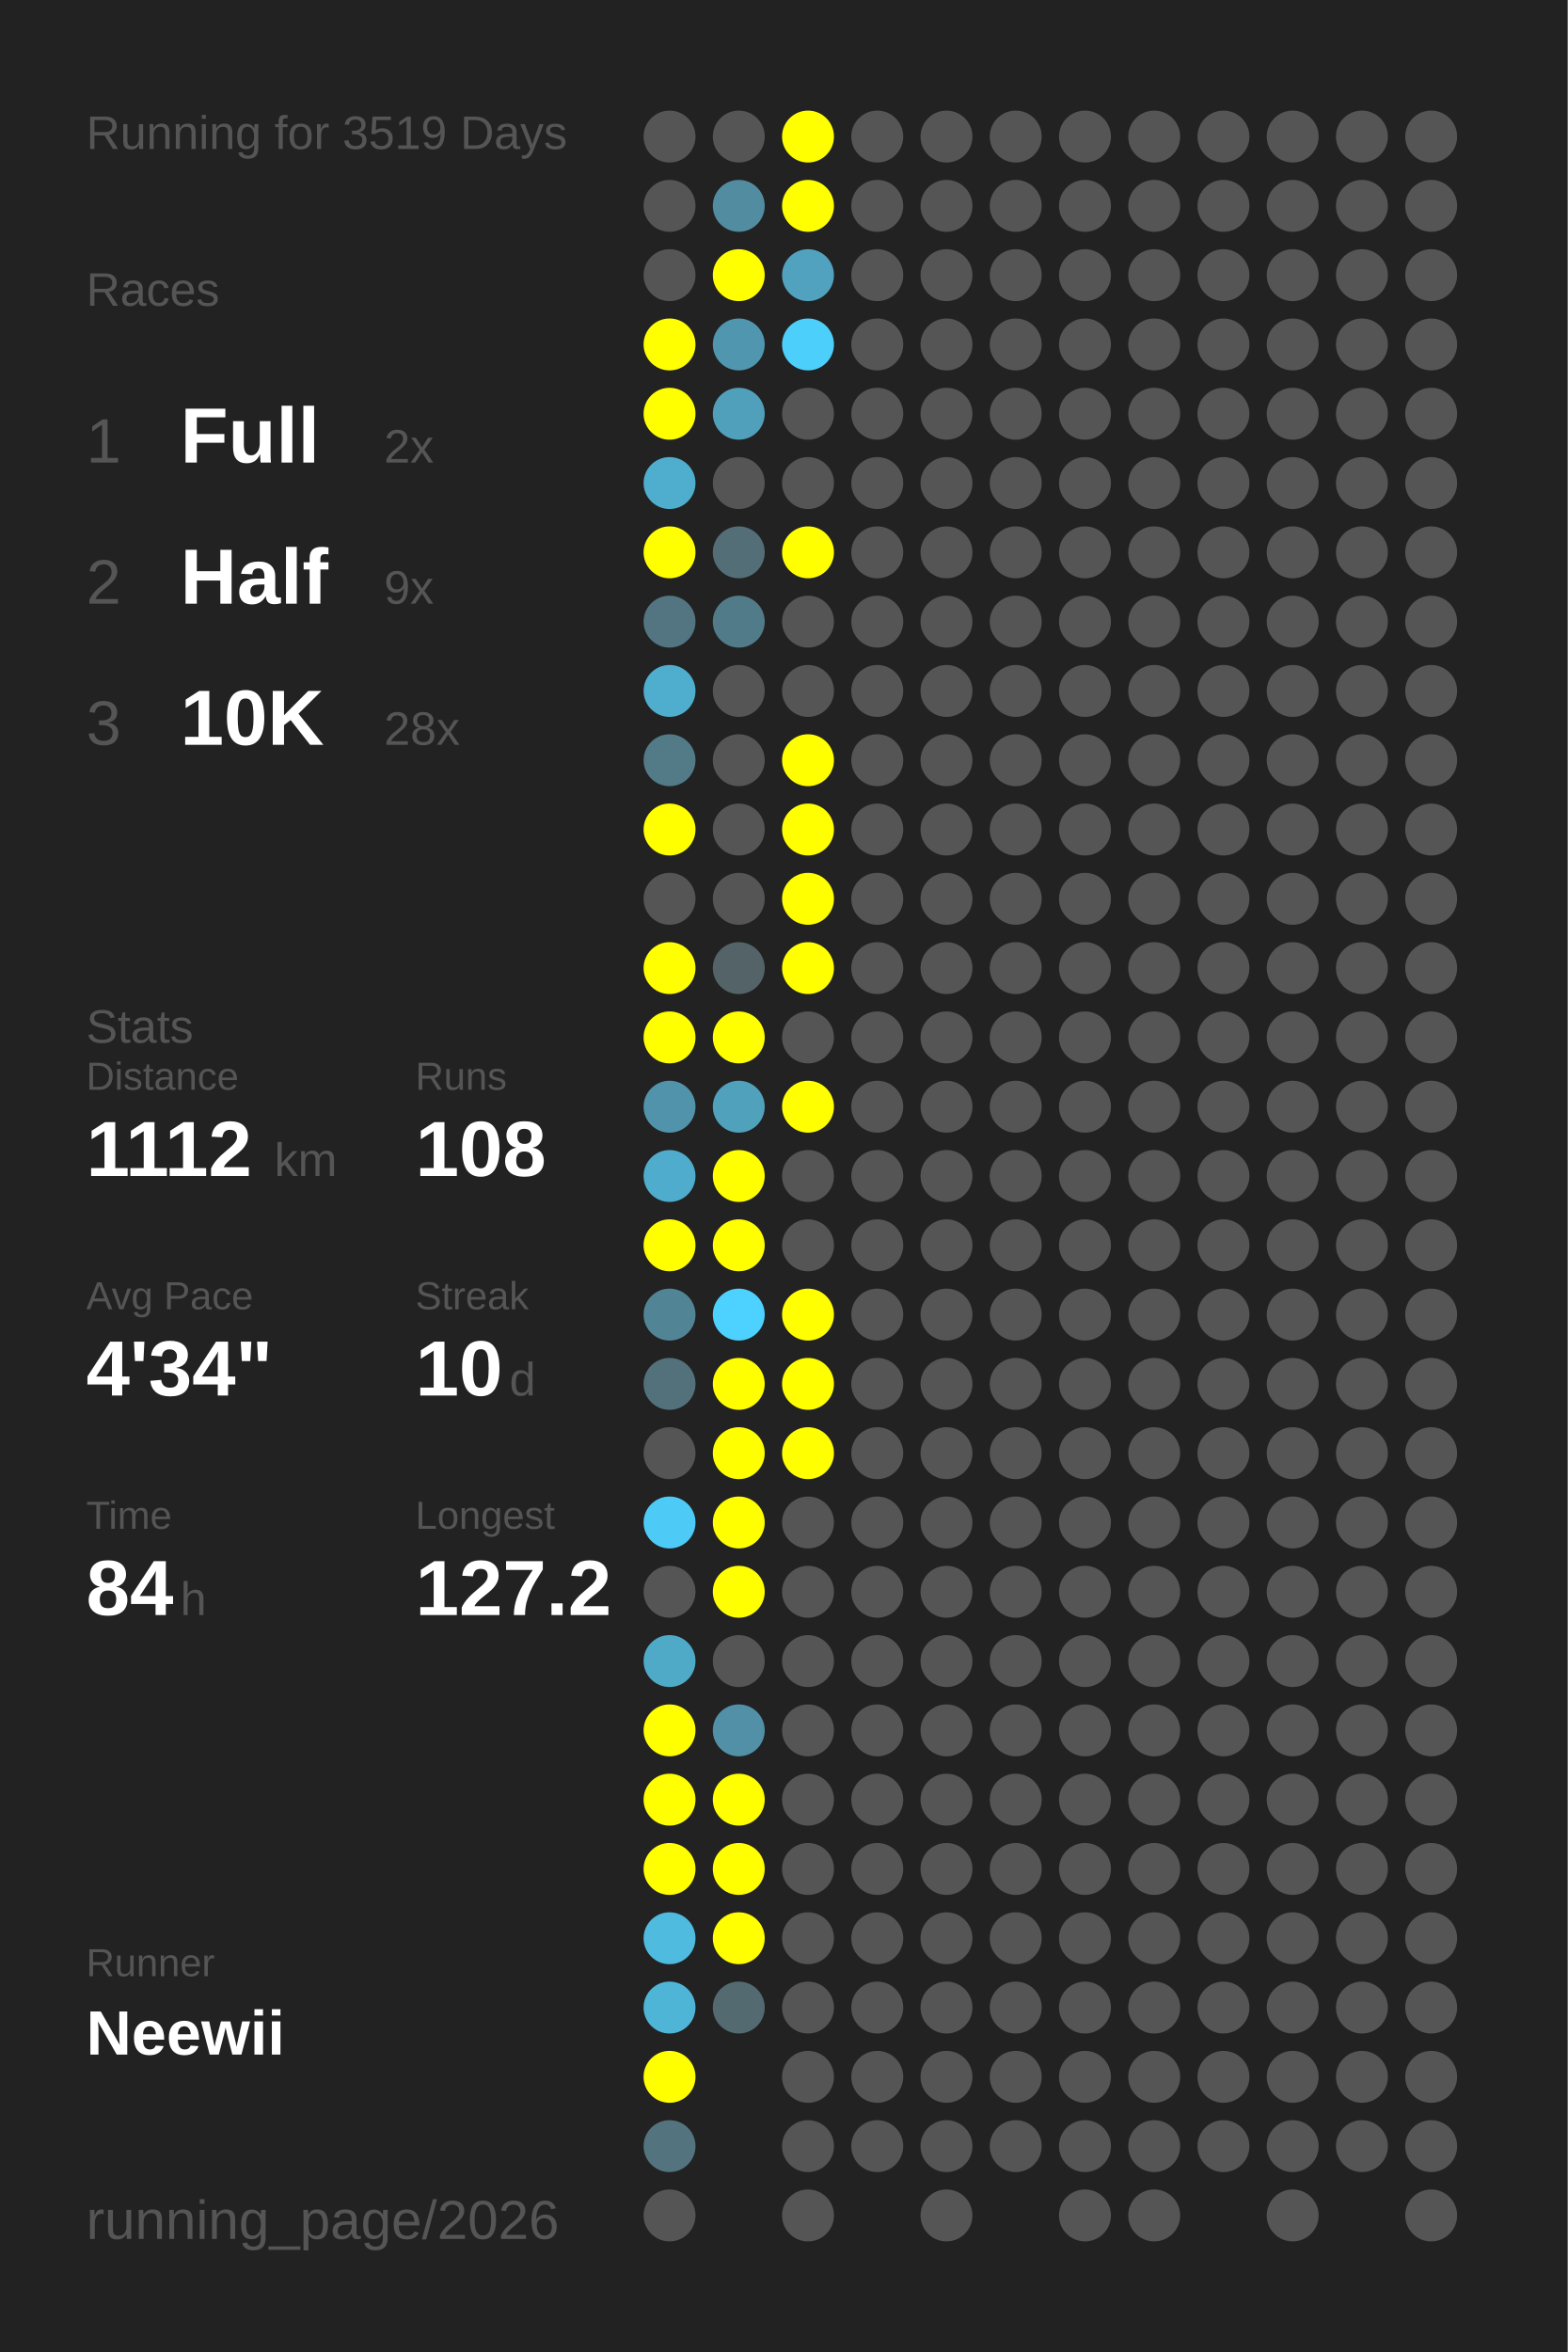
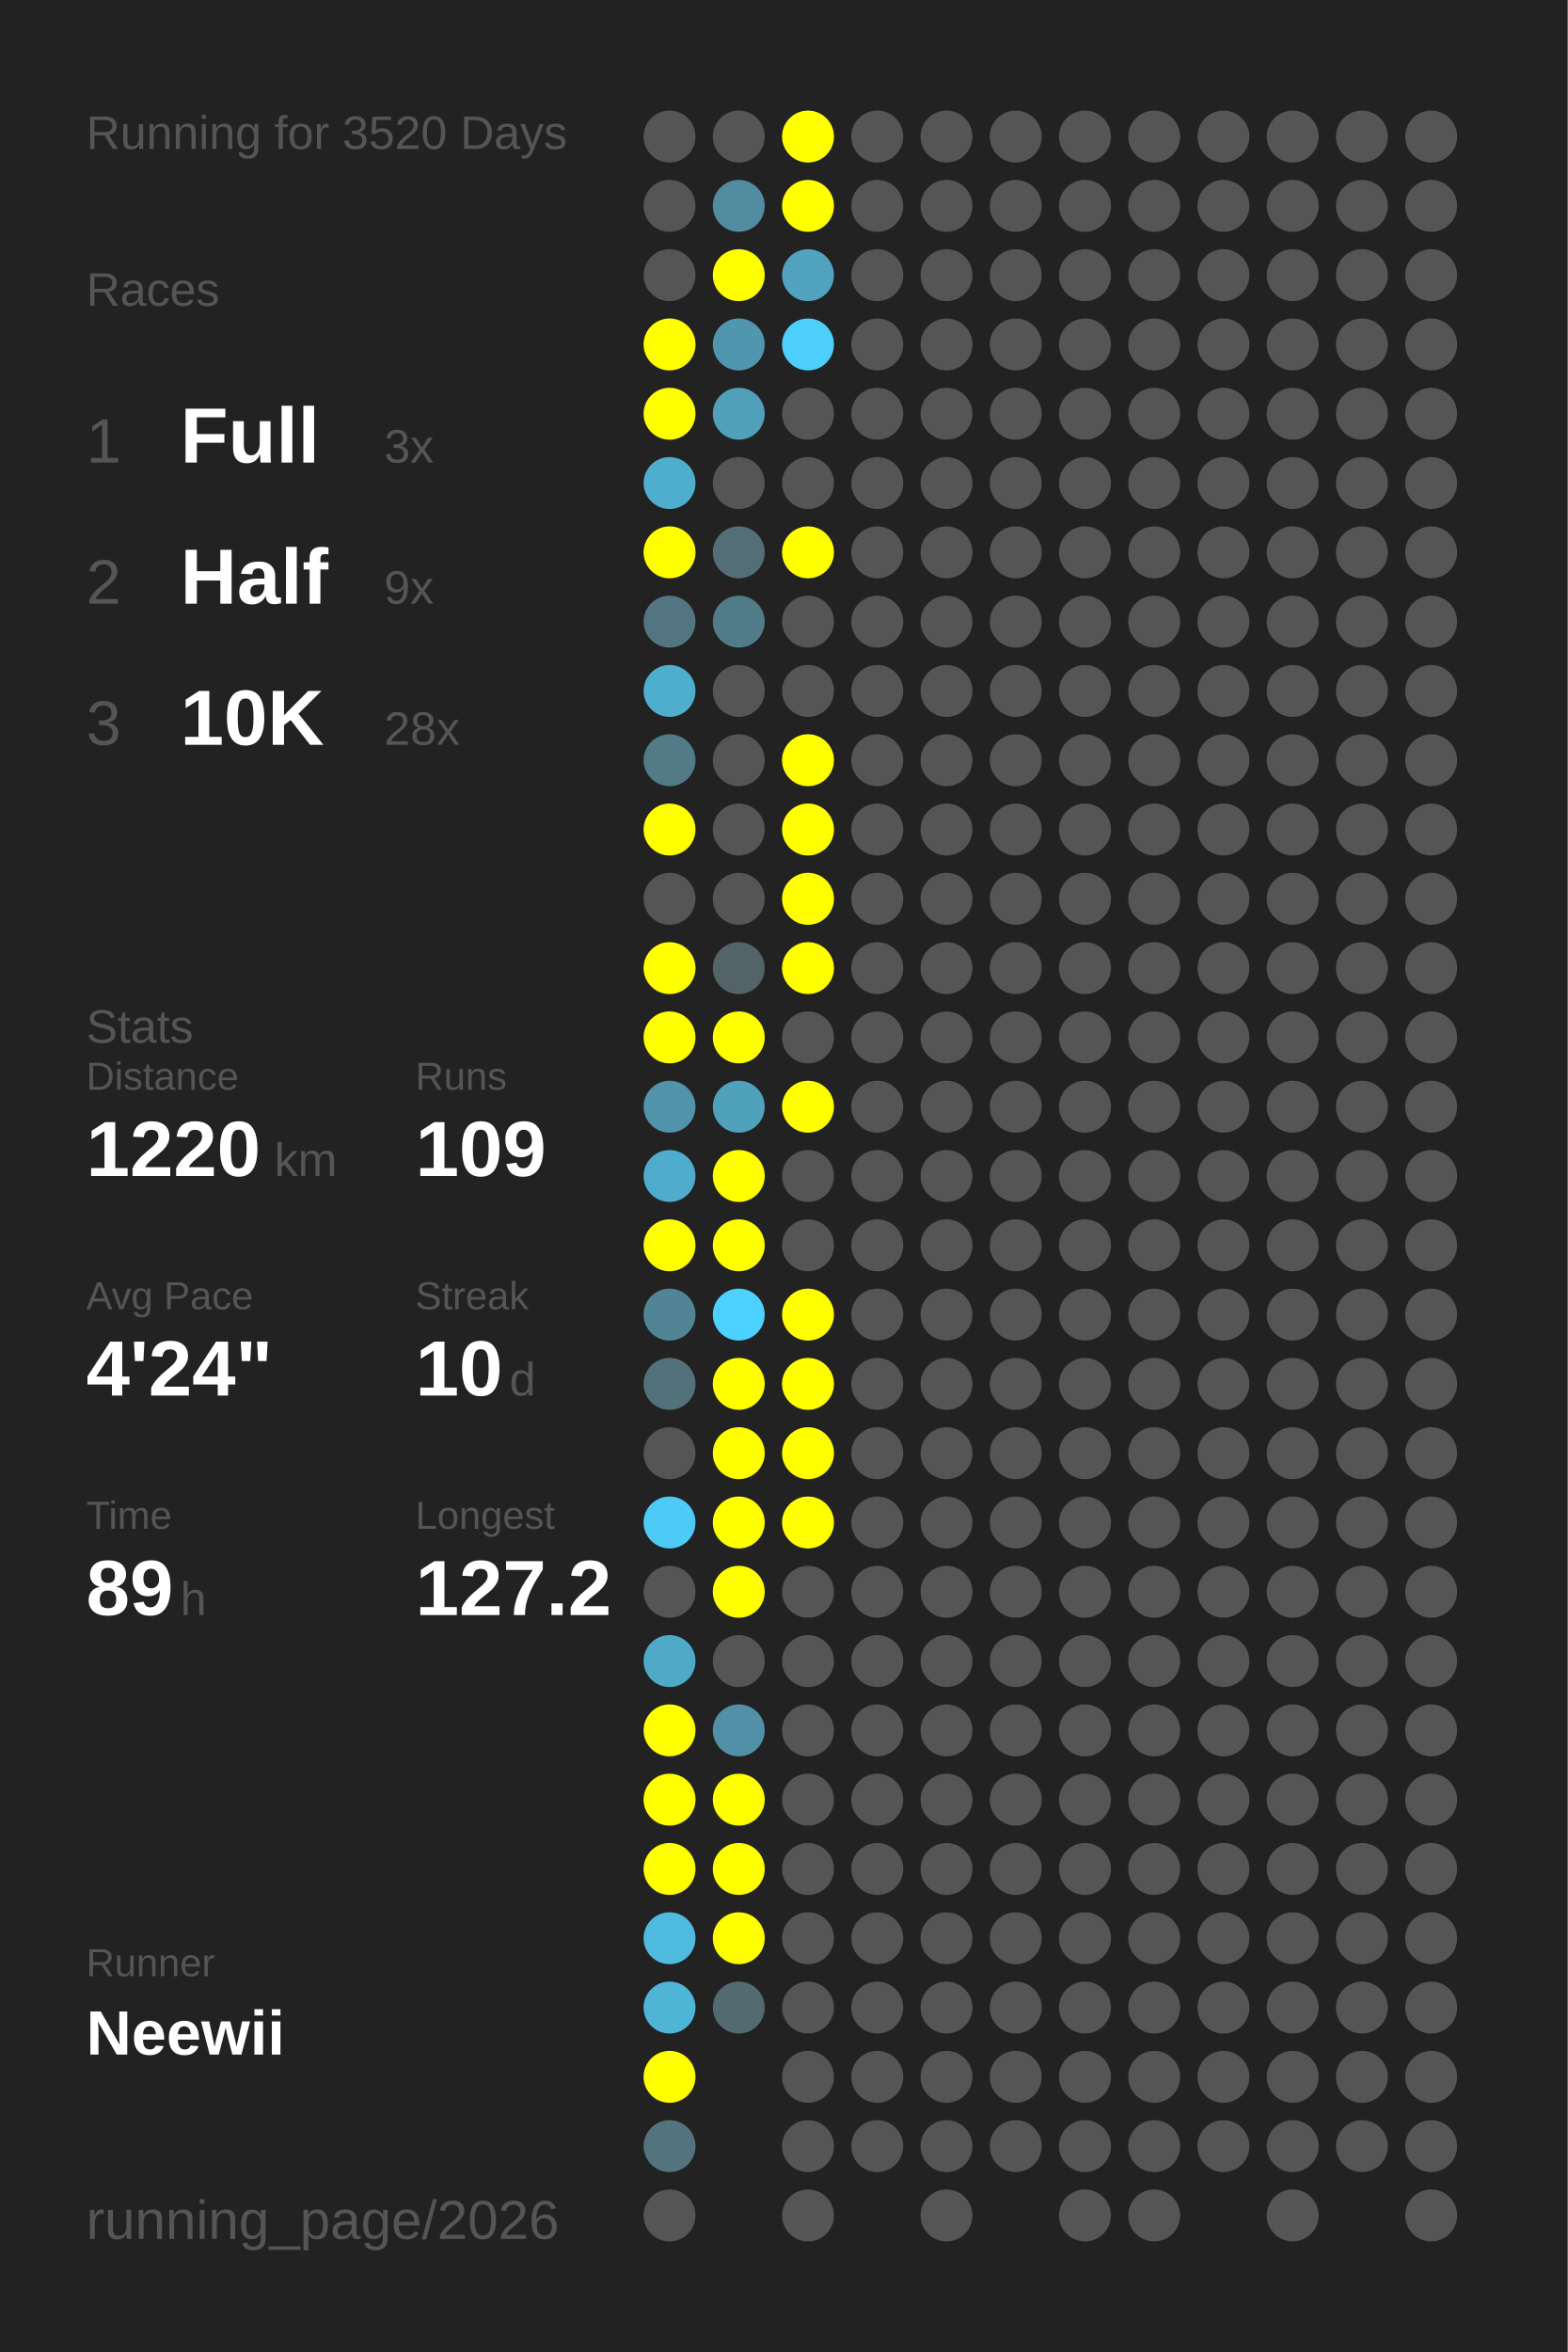
<svg xmlns="http://www.w3.org/2000/svg" baseProfile="full" height="300mm" version="1.1" viewBox="0,0,200,300" width="200mm">
  <defs />
  <rect fill="#222222" height="300" width="200" x="0" y="0" />
-   <text fill="#555555" style="font-size:6px; font-family:Arial;" x="11" y="19">Running for 3519 Days</text>
+   <text fill="#555555" style="font-size:6px; font-family:Arial;" x="11" y="19">Running for 3520 Days</text>
  <text fill="#555555" style="font-size:6px; font-family:Arial;" x="11" y="39">Races</text>
  <text fill="#555555" style="font-size:8px; font-family:Arial;" x="11" y="59">1</text>
  <text fill="#FFFFFF" style="font-size:10px; font-family:Arial; font-weight:bold;" x="23" y="59">Full</text>
-   <text fill="#555555" style="font-size:6px; font-family:Arial;" x="49" y="59">2x</text>
+   <text fill="#555555" style="font-size:6px; font-family:Arial;" x="49" y="59">3x</text>
  <text fill="#555555" style="font-size:8px; font-family:Arial;" x="11" y="77">2</text>
  <text fill="#FFFFFF" style="font-size:10px; font-family:Arial; font-weight:bold;" x="23" y="77">Half</text>
  <text fill="#555555" style="font-size:6px; font-family:Arial;" x="49" y="77">9x</text>
  <text fill="#555555" style="font-size:8px; font-family:Arial;" x="11" y="95">3</text>
  <text fill="#FFFFFF" style="font-size:10px; font-family:Arial; font-weight:bold;" x="23" y="95">10K</text>
  <text fill="#555555" style="font-size:6px; font-family:Arial;" x="49" y="95">28x</text>
  <text fill="#555555" style="font-size:6px; font-family:Arial;" x="11" y="133">Stats</text>
  <text fill="#555555" style="font-size:5px; font-family:Arial;" x="11" y="139">Distance</text>
-   <text fill="#FFFFFF" style="font-size:10px; font-family:Arial; font-weight:bold;" x="11" y="150">1112</text>
+   <text fill="#FFFFFF" style="font-size:10px; font-family:Arial; font-weight:bold;" x="11" y="150">1220</text>
  <text fill="#555555" style="font-size:6px; font-family:Arial;" x="35" y="150">km</text>
  <text fill="#555555" style="font-size:5px; font-family:Arial;" x="53" y="139">Runs</text>
-   <text fill="#FFFFFF" style="font-size:10px; font-family:Arial; font-weight:bold;" x="53" y="150">108</text>
+   <text fill="#FFFFFF" style="font-size:10px; font-family:Arial; font-weight:bold;" x="53" y="150">109</text>
  <text fill="#555555" style="font-size:5px; font-family:Arial;" x="11" y="167">Avg Pace</text>
-   <text fill="#FFFFFF" style="font-size:10px; font-family:Arial; font-weight:bold;" x="11" y="178">4'34"</text>
+   <text fill="#FFFFFF" style="font-size:10px; font-family:Arial; font-weight:bold;" x="11" y="178">4'24"</text>
  <text fill="#555555" style="font-size:5px; font-family:Arial;" x="53" y="167">Streak</text>
  <text fill="#FFFFFF" style="font-size:10px; font-family:Arial; font-weight:bold;" x="53" y="178">10</text>
  <text fill="#555555" style="font-size:6px; font-family:Arial;" x="65" y="178">d</text>
  <text fill="#555555" style="font-size:5px; font-family:Arial;" x="11" y="195">Time</text>
-   <text fill="#FFFFFF" style="font-size:10px; font-family:Arial; font-weight:bold;" x="11" y="206">84</text>
+   <text fill="#FFFFFF" style="font-size:10px; font-family:Arial; font-weight:bold;" x="11" y="206">89</text>
  <text fill="#555555" style="font-size:6px; font-family:Arial;" x="23" y="206">h</text>
  <text fill="#555555" style="font-size:5px; font-family:Arial;" x="53" y="195">Longest</text>
  <text fill="#FFFFFF" style="font-size:10px; font-family:Arial; font-weight:bold;" x="53" y="206">127.2</text>
  <text fill="#555555" style="font-size:5px; font-family:Arial;" x="11" y="252.065">Runner</text>
  <text fill="#FFFFFF" style="font-size:8px; font-family:Arial; font-weight:bold;" x="11" y="262.065">Neewii</text>
  <text fill="#555555" style="font-size:7px; font-family:Arial;" x="11" y="285.581">running_page/2026</text>
  <circle cx="85.417" cy="17.419" fill="#555555" r="3.312" />
  <circle cx="85.417" cy="26.258" fill="#555555" r="3.312" />
  <circle cx="85.417" cy="35.097" fill="#555555" r="3.312" />
  <circle cx="85.417" cy="43.935" fill="#FFFF00" r="3.312" />
  <circle cx="85.417" cy="52.774" fill="#FFFF00" r="3.312" />
  <circle cx="85.417" cy="61.613" fill="#4fadcd" r="3.312" />
  <circle cx="85.417" cy="70.452" fill="#FFFF00" r="3.312" />
  <circle cx="85.417" cy="79.29" fill="#527581" r="3.312" />
  <circle cx="85.417" cy="88.129" fill="#4fadcd" r="3.312" />
  <circle cx="85.417" cy="96.968" fill="#527a87" r="3.312" />
  <circle cx="85.417" cy="105.806" fill="#FFFF00" r="3.312" />
  <circle cx="85.417" cy="114.645" fill="#555555" r="3.312" />
  <circle cx="85.417" cy="123.484" fill="#FFFF00" r="3.312" />
  <circle cx="85.417" cy="132.323" fill="#FFFF00" r="3.312" />
  <circle cx="85.417" cy="141.161" fill="#5093aa" r="3.312" />
  <circle cx="85.417" cy="150" fill="#4faccc" r="3.312" />
  <circle cx="85.417" cy="158.839" fill="#FFFF00" r="3.312" />
  <circle cx="85.417" cy="167.677" fill="#518596" r="3.312" />
  <circle cx="85.417" cy="176.516" fill="#53717b" r="3.312" />
  <circle cx="85.417" cy="185.355" fill="#555555" r="3.312" />
  <circle cx="85.417" cy="194.194" fill="#4dcbf6" r="3.312" />
  <circle cx="85.417" cy="203.032" fill="#555555" r="3.312" />
  <circle cx="85.417" cy="211.871" fill="#4faac8" r="3.312" />
  <circle cx="85.417" cy="220.71" fill="#FFFF00" r="3.312" />
  <circle cx="85.417" cy="229.548" fill="#FFFF00" r="3.312" />
  <circle cx="85.417" cy="238.387" fill="#FFFF00" r="3.312" />
  <circle cx="85.417" cy="247.226" fill="#4ebbdf" r="3.312" />
  <circle cx="85.417" cy="256.065" fill="#4eb5d7" r="3.312" />
  <circle cx="85.417" cy="264.903" fill="#FFFF00" r="3.312" />
  <circle cx="85.417" cy="273.742" fill="#53737e" r="3.312" />
  <circle cx="85.417" cy="282.581" fill="#555555" r="3.312" />
  <circle cx="94.25" cy="17.419" fill="#555555" r="3.312" />
  <circle cx="94.25" cy="26.258" fill="#518ca0" r="3.312" />
  <circle cx="94.25" cy="35.097" fill="#FFFF00" r="3.312" />
  <circle cx="94.25" cy="43.935" fill="#5096ae" r="3.312" />
  <circle cx="94.25" cy="52.774" fill="#50a0bb" r="3.312" />
  <circle cx="94.25" cy="61.613" fill="#555555" r="3.312" />
  <circle cx="94.25" cy="70.452" fill="#536e77" r="3.312" />
  <circle cx="94.25" cy="79.29" fill="#527b89" r="3.312" />
  <circle cx="94.25" cy="88.129" fill="#555555" r="3.312" />
  <circle cx="94.25" cy="96.968" fill="#555555" r="3.312" />
  <circle cx="94.25" cy="105.806" fill="#555555" r="3.312" />
  <circle cx="94.25" cy="114.645" fill="#555555" r="3.312" />
  <circle cx="94.25" cy="123.484" fill="#546368" r="3.312" />
  <circle cx="94.25" cy="132.323" fill="#FFFF00" r="3.312" />
  <circle cx="94.25" cy="141.161" fill="#50a1bc" r="3.312" />
  <circle cx="94.25" cy="150" fill="#FFFF00" r="3.312" />
  <circle cx="94.25" cy="158.839" fill="#FFFF00" r="3.312" />
  <circle cx="94.25" cy="167.677" fill="#4dd1fe" r="3.312" />
  <circle cx="94.25" cy="176.516" fill="#FFFF00" r="3.312" />
  <circle cx="94.25" cy="185.355" fill="#FFFF00" r="3.312" />
  <circle cx="94.25" cy="194.194" fill="#FFFF00" r="3.312" />
  <circle cx="94.25" cy="203.032" fill="#FFFF00" r="3.312" />
  <circle cx="94.25" cy="211.871" fill="#555555" r="3.312" />
  <circle cx="94.25" cy="220.71" fill="#5190a6" r="3.312" />
  <circle cx="94.25" cy="229.548" fill="#FFFF00" r="3.312" />
  <circle cx="94.25" cy="238.387" fill="#FFFF00" r="3.312" />
  <circle cx="94.25" cy="247.226" fill="#FFFF00" r="3.312" />
  <circle cx="94.25" cy="256.065" fill="#536a71" r="3.312" />
  <circle cx="103.083" cy="17.419" fill="#FFFF00" r="3.312" />
  <circle cx="103.083" cy="26.258" fill="#FFFF00" r="3.312" />
  <circle cx="103.083" cy="35.097" fill="#50a2be" r="3.312" />
  <circle cx="103.083" cy="43.935" fill="#4dcffb" r="3.312" />
  <circle cx="103.083" cy="52.774" fill="#555555" r="3.312" />
  <circle cx="103.083" cy="61.613" fill="#555555" r="3.312" />
  <circle cx="103.083" cy="70.452" fill="#FFFF00" r="3.312" />
  <circle cx="103.083" cy="79.29" fill="#555555" r="3.312" />
  <circle cx="103.083" cy="88.129" fill="#555555" r="3.312" />
  <circle cx="103.083" cy="96.968" fill="#FFFF00" r="3.312" />
  <circle cx="103.083" cy="105.806" fill="#FFFF00" r="3.312" />
  <circle cx="103.083" cy="114.645" fill="#FFFF00" r="3.312" />
  <circle cx="103.083" cy="123.484" fill="#FFFF00" r="3.312" />
  <circle cx="103.083" cy="132.323" fill="#555555" r="3.312" />
  <circle cx="103.083" cy="141.161" fill="#FFFF00" r="3.312" />
  <circle cx="103.083" cy="150" fill="#555555" r="3.312" />
  <circle cx="103.083" cy="158.839" fill="#555555" r="3.312" />
  <circle cx="103.083" cy="167.677" fill="#FFFF00" r="3.312" />
  <circle cx="103.083" cy="176.516" fill="#FFFF00" r="3.312" />
  <circle cx="103.083" cy="185.355" fill="#FFFF00" r="3.312" />
-   <circle cx="103.083" cy="194.194" fill="#555555" r="3.312" />
+   <circle cx="103.083" cy="194.194" fill="#FFFF00" r="3.312" />
  <circle cx="103.083" cy="203.032" fill="#555555" r="3.312" />
  <circle cx="103.083" cy="211.871" fill="#555555" r="3.312" />
  <circle cx="103.083" cy="220.71" fill="#555555" r="3.312" />
  <circle cx="103.083" cy="229.548" fill="#555555" r="3.312" />
  <circle cx="103.083" cy="238.387" fill="#555555" r="3.312" />
  <circle cx="103.083" cy="247.226" fill="#555555" r="3.312" />
  <circle cx="103.083" cy="256.065" fill="#555555" r="3.312" />
  <circle cx="103.083" cy="264.903" fill="#555555" r="3.312" />
  <circle cx="103.083" cy="273.742" fill="#555555" r="3.312" />
  <circle cx="103.083" cy="282.581" fill="#555555" r="3.312" />
  <circle cx="111.917" cy="17.419" fill="#555555" r="3.312" />
  <circle cx="111.917" cy="26.258" fill="#555555" r="3.312" />
  <circle cx="111.917" cy="35.097" fill="#555555" r="3.312" />
  <circle cx="111.917" cy="43.935" fill="#555555" r="3.312" />
  <circle cx="111.917" cy="52.774" fill="#555555" r="3.312" />
  <circle cx="111.917" cy="61.613" fill="#555555" r="3.312" />
  <circle cx="111.917" cy="70.452" fill="#555555" r="3.312" />
  <circle cx="111.917" cy="79.29" fill="#555555" r="3.312" />
  <circle cx="111.917" cy="88.129" fill="#555555" r="3.312" />
  <circle cx="111.917" cy="96.968" fill="#555555" r="3.312" />
  <circle cx="111.917" cy="105.806" fill="#555555" r="3.312" />
  <circle cx="111.917" cy="114.645" fill="#555555" r="3.312" />
  <circle cx="111.917" cy="123.484" fill="#555555" r="3.312" />
  <circle cx="111.917" cy="132.323" fill="#555555" r="3.312" />
  <circle cx="111.917" cy="141.161" fill="#555555" r="3.312" />
  <circle cx="111.917" cy="150" fill="#555555" r="3.312" />
  <circle cx="111.917" cy="158.839" fill="#555555" r="3.312" />
  <circle cx="111.917" cy="167.677" fill="#555555" r="3.312" />
  <circle cx="111.917" cy="176.516" fill="#555555" r="3.312" />
  <circle cx="111.917" cy="185.355" fill="#555555" r="3.312" />
  <circle cx="111.917" cy="194.194" fill="#555555" r="3.312" />
  <circle cx="111.917" cy="203.032" fill="#555555" r="3.312" />
  <circle cx="111.917" cy="211.871" fill="#555555" r="3.312" />
  <circle cx="111.917" cy="220.71" fill="#555555" r="3.312" />
  <circle cx="111.917" cy="229.548" fill="#555555" r="3.312" />
  <circle cx="111.917" cy="238.387" fill="#555555" r="3.312" />
  <circle cx="111.917" cy="247.226" fill="#555555" r="3.312" />
  <circle cx="111.917" cy="256.065" fill="#555555" r="3.312" />
  <circle cx="111.917" cy="264.903" fill="#555555" r="3.312" />
  <circle cx="111.917" cy="273.742" fill="#555555" r="3.312" />
  <circle cx="120.75" cy="17.419" fill="#555555" r="3.312" />
  <circle cx="120.75" cy="26.258" fill="#555555" r="3.312" />
  <circle cx="120.75" cy="35.097" fill="#555555" r="3.312" />
  <circle cx="120.75" cy="43.935" fill="#555555" r="3.312" />
  <circle cx="120.75" cy="52.774" fill="#555555" r="3.312" />
  <circle cx="120.75" cy="61.613" fill="#555555" r="3.312" />
  <circle cx="120.75" cy="70.452" fill="#555555" r="3.312" />
  <circle cx="120.75" cy="79.29" fill="#555555" r="3.312" />
  <circle cx="120.75" cy="88.129" fill="#555555" r="3.312" />
  <circle cx="120.75" cy="96.968" fill="#555555" r="3.312" />
  <circle cx="120.75" cy="105.806" fill="#555555" r="3.312" />
  <circle cx="120.75" cy="114.645" fill="#555555" r="3.312" />
  <circle cx="120.75" cy="123.484" fill="#555555" r="3.312" />
  <circle cx="120.75" cy="132.323" fill="#555555" r="3.312" />
  <circle cx="120.75" cy="141.161" fill="#555555" r="3.312" />
  <circle cx="120.75" cy="150" fill="#555555" r="3.312" />
  <circle cx="120.75" cy="158.839" fill="#555555" r="3.312" />
  <circle cx="120.75" cy="167.677" fill="#555555" r="3.312" />
  <circle cx="120.75" cy="176.516" fill="#555555" r="3.312" />
  <circle cx="120.75" cy="185.355" fill="#555555" r="3.312" />
  <circle cx="120.75" cy="194.194" fill="#555555" r="3.312" />
  <circle cx="120.75" cy="203.032" fill="#555555" r="3.312" />
  <circle cx="120.75" cy="211.871" fill="#555555" r="3.312" />
  <circle cx="120.75" cy="220.71" fill="#555555" r="3.312" />
  <circle cx="120.75" cy="229.548" fill="#555555" r="3.312" />
  <circle cx="120.75" cy="238.387" fill="#555555" r="3.312" />
  <circle cx="120.75" cy="247.226" fill="#555555" r="3.312" />
  <circle cx="120.75" cy="256.065" fill="#555555" r="3.312" />
  <circle cx="120.75" cy="264.903" fill="#555555" r="3.312" />
  <circle cx="120.75" cy="273.742" fill="#555555" r="3.312" />
  <circle cx="120.75" cy="282.581" fill="#555555" r="3.312" />
  <circle cx="129.583" cy="17.419" fill="#555555" r="3.312" />
  <circle cx="129.583" cy="26.258" fill="#555555" r="3.312" />
  <circle cx="129.583" cy="35.097" fill="#555555" r="3.312" />
  <circle cx="129.583" cy="43.935" fill="#555555" r="3.312" />
  <circle cx="129.583" cy="52.774" fill="#555555" r="3.312" />
  <circle cx="129.583" cy="61.613" fill="#555555" r="3.312" />
  <circle cx="129.583" cy="70.452" fill="#555555" r="3.312" />
  <circle cx="129.583" cy="79.29" fill="#555555" r="3.312" />
  <circle cx="129.583" cy="88.129" fill="#555555" r="3.312" />
  <circle cx="129.583" cy="96.968" fill="#555555" r="3.312" />
  <circle cx="129.583" cy="105.806" fill="#555555" r="3.312" />
  <circle cx="129.583" cy="114.645" fill="#555555" r="3.312" />
  <circle cx="129.583" cy="123.484" fill="#555555" r="3.312" />
  <circle cx="129.583" cy="132.323" fill="#555555" r="3.312" />
  <circle cx="129.583" cy="141.161" fill="#555555" r="3.312" />
  <circle cx="129.583" cy="150" fill="#555555" r="3.312" />
  <circle cx="129.583" cy="158.839" fill="#555555" r="3.312" />
  <circle cx="129.583" cy="167.677" fill="#555555" r="3.312" />
  <circle cx="129.583" cy="176.516" fill="#555555" r="3.312" />
  <circle cx="129.583" cy="185.355" fill="#555555" r="3.312" />
  <circle cx="129.583" cy="194.194" fill="#555555" r="3.312" />
  <circle cx="129.583" cy="203.032" fill="#555555" r="3.312" />
  <circle cx="129.583" cy="211.871" fill="#555555" r="3.312" />
  <circle cx="129.583" cy="220.71" fill="#555555" r="3.312" />
  <circle cx="129.583" cy="229.548" fill="#555555" r="3.312" />
  <circle cx="129.583" cy="238.387" fill="#555555" r="3.312" />
  <circle cx="129.583" cy="247.226" fill="#555555" r="3.312" />
  <circle cx="129.583" cy="256.065" fill="#555555" r="3.312" />
  <circle cx="129.583" cy="264.903" fill="#555555" r="3.312" />
  <circle cx="129.583" cy="273.742" fill="#555555" r="3.312" />
  <circle cx="138.417" cy="17.419" fill="#555555" r="3.312" />
  <circle cx="138.417" cy="26.258" fill="#555555" r="3.312" />
  <circle cx="138.417" cy="35.097" fill="#555555" r="3.312" />
  <circle cx="138.417" cy="43.935" fill="#555555" r="3.312" />
  <circle cx="138.417" cy="52.774" fill="#555555" r="3.312" />
  <circle cx="138.417" cy="61.613" fill="#555555" r="3.312" />
  <circle cx="138.417" cy="70.452" fill="#555555" r="3.312" />
  <circle cx="138.417" cy="79.29" fill="#555555" r="3.312" />
  <circle cx="138.417" cy="88.129" fill="#555555" r="3.312" />
  <circle cx="138.417" cy="96.968" fill="#555555" r="3.312" />
  <circle cx="138.417" cy="105.806" fill="#555555" r="3.312" />
  <circle cx="138.417" cy="114.645" fill="#555555" r="3.312" />
  <circle cx="138.417" cy="123.484" fill="#555555" r="3.312" />
  <circle cx="138.417" cy="132.323" fill="#555555" r="3.312" />
  <circle cx="138.417" cy="141.161" fill="#555555" r="3.312" />
  <circle cx="138.417" cy="150" fill="#555555" r="3.312" />
  <circle cx="138.417" cy="158.839" fill="#555555" r="3.312" />
  <circle cx="138.417" cy="167.677" fill="#555555" r="3.312" />
  <circle cx="138.417" cy="176.516" fill="#555555" r="3.312" />
  <circle cx="138.417" cy="185.355" fill="#555555" r="3.312" />
  <circle cx="138.417" cy="194.194" fill="#555555" r="3.312" />
  <circle cx="138.417" cy="203.032" fill="#555555" r="3.312" />
  <circle cx="138.417" cy="211.871" fill="#555555" r="3.312" />
  <circle cx="138.417" cy="220.71" fill="#555555" r="3.312" />
  <circle cx="138.417" cy="229.548" fill="#555555" r="3.312" />
  <circle cx="138.417" cy="238.387" fill="#555555" r="3.312" />
  <circle cx="138.417" cy="247.226" fill="#555555" r="3.312" />
  <circle cx="138.417" cy="256.065" fill="#555555" r="3.312" />
  <circle cx="138.417" cy="264.903" fill="#555555" r="3.312" />
  <circle cx="138.417" cy="273.742" fill="#555555" r="3.312" />
  <circle cx="138.417" cy="282.581" fill="#555555" r="3.312" />
  <circle cx="147.25" cy="17.419" fill="#555555" r="3.312" />
  <circle cx="147.25" cy="26.258" fill="#555555" r="3.312" />
  <circle cx="147.25" cy="35.097" fill="#555555" r="3.312" />
  <circle cx="147.25" cy="43.935" fill="#555555" r="3.312" />
  <circle cx="147.25" cy="52.774" fill="#555555" r="3.312" />
  <circle cx="147.25" cy="61.613" fill="#555555" r="3.312" />
  <circle cx="147.25" cy="70.452" fill="#555555" r="3.312" />
  <circle cx="147.25" cy="79.29" fill="#555555" r="3.312" />
  <circle cx="147.25" cy="88.129" fill="#555555" r="3.312" />
  <circle cx="147.25" cy="96.968" fill="#555555" r="3.312" />
  <circle cx="147.25" cy="105.806" fill="#555555" r="3.312" />
  <circle cx="147.25" cy="114.645" fill="#555555" r="3.312" />
  <circle cx="147.25" cy="123.484" fill="#555555" r="3.312" />
  <circle cx="147.25" cy="132.323" fill="#555555" r="3.312" />
  <circle cx="147.25" cy="141.161" fill="#555555" r="3.312" />
  <circle cx="147.25" cy="150" fill="#555555" r="3.312" />
  <circle cx="147.25" cy="158.839" fill="#555555" r="3.312" />
  <circle cx="147.25" cy="167.677" fill="#555555" r="3.312" />
  <circle cx="147.25" cy="176.516" fill="#555555" r="3.312" />
  <circle cx="147.25" cy="185.355" fill="#555555" r="3.312" />
  <circle cx="147.25" cy="194.194" fill="#555555" r="3.312" />
  <circle cx="147.25" cy="203.032" fill="#555555" r="3.312" />
  <circle cx="147.25" cy="211.871" fill="#555555" r="3.312" />
  <circle cx="147.25" cy="220.71" fill="#555555" r="3.312" />
  <circle cx="147.25" cy="229.548" fill="#555555" r="3.312" />
  <circle cx="147.25" cy="238.387" fill="#555555" r="3.312" />
  <circle cx="147.25" cy="247.226" fill="#555555" r="3.312" />
  <circle cx="147.25" cy="256.065" fill="#555555" r="3.312" />
  <circle cx="147.25" cy="264.903" fill="#555555" r="3.312" />
  <circle cx="147.25" cy="273.742" fill="#555555" r="3.312" />
  <circle cx="147.25" cy="282.581" fill="#555555" r="3.312" />
  <circle cx="156.083" cy="17.419" fill="#555555" r="3.312" />
  <circle cx="156.083" cy="26.258" fill="#555555" r="3.312" />
  <circle cx="156.083" cy="35.097" fill="#555555" r="3.312" />
  <circle cx="156.083" cy="43.935" fill="#555555" r="3.312" />
  <circle cx="156.083" cy="52.774" fill="#555555" r="3.312" />
  <circle cx="156.083" cy="61.613" fill="#555555" r="3.312" />
  <circle cx="156.083" cy="70.452" fill="#555555" r="3.312" />
  <circle cx="156.083" cy="79.29" fill="#555555" r="3.312" />
  <circle cx="156.083" cy="88.129" fill="#555555" r="3.312" />
  <circle cx="156.083" cy="96.968" fill="#555555" r="3.312" />
  <circle cx="156.083" cy="105.806" fill="#555555" r="3.312" />
  <circle cx="156.083" cy="114.645" fill="#555555" r="3.312" />
  <circle cx="156.083" cy="123.484" fill="#555555" r="3.312" />
  <circle cx="156.083" cy="132.323" fill="#555555" r="3.312" />
  <circle cx="156.083" cy="141.161" fill="#555555" r="3.312" />
  <circle cx="156.083" cy="150" fill="#555555" r="3.312" />
  <circle cx="156.083" cy="158.839" fill="#555555" r="3.312" />
  <circle cx="156.083" cy="167.677" fill="#555555" r="3.312" />
  <circle cx="156.083" cy="176.516" fill="#555555" r="3.312" />
  <circle cx="156.083" cy="185.355" fill="#555555" r="3.312" />
  <circle cx="156.083" cy="194.194" fill="#555555" r="3.312" />
  <circle cx="156.083" cy="203.032" fill="#555555" r="3.312" />
  <circle cx="156.083" cy="211.871" fill="#555555" r="3.312" />
  <circle cx="156.083" cy="220.71" fill="#555555" r="3.312" />
  <circle cx="156.083" cy="229.548" fill="#555555" r="3.312" />
  <circle cx="156.083" cy="238.387" fill="#555555" r="3.312" />
  <circle cx="156.083" cy="247.226" fill="#555555" r="3.312" />
  <circle cx="156.083" cy="256.065" fill="#555555" r="3.312" />
  <circle cx="156.083" cy="264.903" fill="#555555" r="3.312" />
  <circle cx="156.083" cy="273.742" fill="#555555" r="3.312" />
  <circle cx="164.917" cy="17.419" fill="#555555" r="3.312" />
  <circle cx="164.917" cy="26.258" fill="#555555" r="3.312" />
  <circle cx="164.917" cy="35.097" fill="#555555" r="3.312" />
  <circle cx="164.917" cy="43.935" fill="#555555" r="3.312" />
  <circle cx="164.917" cy="52.774" fill="#555555" r="3.312" />
  <circle cx="164.917" cy="61.613" fill="#555555" r="3.312" />
  <circle cx="164.917" cy="70.452" fill="#555555" r="3.312" />
  <circle cx="164.917" cy="79.29" fill="#555555" r="3.312" />
  <circle cx="164.917" cy="88.129" fill="#555555" r="3.312" />
  <circle cx="164.917" cy="96.968" fill="#555555" r="3.312" />
  <circle cx="164.917" cy="105.806" fill="#555555" r="3.312" />
  <circle cx="164.917" cy="114.645" fill="#555555" r="3.312" />
  <circle cx="164.917" cy="123.484" fill="#555555" r="3.312" />
  <circle cx="164.917" cy="132.323" fill="#555555" r="3.312" />
  <circle cx="164.917" cy="141.161" fill="#555555" r="3.312" />
  <circle cx="164.917" cy="150" fill="#555555" r="3.312" />
  <circle cx="164.917" cy="158.839" fill="#555555" r="3.312" />
  <circle cx="164.917" cy="167.677" fill="#555555" r="3.312" />
  <circle cx="164.917" cy="176.516" fill="#555555" r="3.312" />
  <circle cx="164.917" cy="185.355" fill="#555555" r="3.312" />
  <circle cx="164.917" cy="194.194" fill="#555555" r="3.312" />
  <circle cx="164.917" cy="203.032" fill="#555555" r="3.312" />
  <circle cx="164.917" cy="211.871" fill="#555555" r="3.312" />
  <circle cx="164.917" cy="220.71" fill="#555555" r="3.312" />
  <circle cx="164.917" cy="229.548" fill="#555555" r="3.312" />
  <circle cx="164.917" cy="238.387" fill="#555555" r="3.312" />
  <circle cx="164.917" cy="247.226" fill="#555555" r="3.312" />
  <circle cx="164.917" cy="256.065" fill="#555555" r="3.312" />
  <circle cx="164.917" cy="264.903" fill="#555555" r="3.312" />
  <circle cx="164.917" cy="273.742" fill="#555555" r="3.312" />
  <circle cx="164.917" cy="282.581" fill="#555555" r="3.312" />
  <circle cx="173.75" cy="17.419" fill="#555555" r="3.312" />
  <circle cx="173.75" cy="26.258" fill="#555555" r="3.312" />
  <circle cx="173.75" cy="35.097" fill="#555555" r="3.312" />
  <circle cx="173.75" cy="43.935" fill="#555555" r="3.312" />
  <circle cx="173.75" cy="52.774" fill="#555555" r="3.312" />
  <circle cx="173.75" cy="61.613" fill="#555555" r="3.312" />
  <circle cx="173.75" cy="70.452" fill="#555555" r="3.312" />
  <circle cx="173.75" cy="79.29" fill="#555555" r="3.312" />
  <circle cx="173.75" cy="88.129" fill="#555555" r="3.312" />
  <circle cx="173.75" cy="96.968" fill="#555555" r="3.312" />
  <circle cx="173.75" cy="105.806" fill="#555555" r="3.312" />
  <circle cx="173.75" cy="114.645" fill="#555555" r="3.312" />
  <circle cx="173.75" cy="123.484" fill="#555555" r="3.312" />
  <circle cx="173.75" cy="132.323" fill="#555555" r="3.312" />
  <circle cx="173.75" cy="141.161" fill="#555555" r="3.312" />
  <circle cx="173.75" cy="150" fill="#555555" r="3.312" />
  <circle cx="173.75" cy="158.839" fill="#555555" r="3.312" />
  <circle cx="173.75" cy="167.677" fill="#555555" r="3.312" />
  <circle cx="173.75" cy="176.516" fill="#555555" r="3.312" />
  <circle cx="173.75" cy="185.355" fill="#555555" r="3.312" />
  <circle cx="173.75" cy="194.194" fill="#555555" r="3.312" />
  <circle cx="173.75" cy="203.032" fill="#555555" r="3.312" />
  <circle cx="173.75" cy="211.871" fill="#555555" r="3.312" />
  <circle cx="173.75" cy="220.71" fill="#555555" r="3.312" />
  <circle cx="173.75" cy="229.548" fill="#555555" r="3.312" />
  <circle cx="173.75" cy="238.387" fill="#555555" r="3.312" />
  <circle cx="173.75" cy="247.226" fill="#555555" r="3.312" />
  <circle cx="173.75" cy="256.065" fill="#555555" r="3.312" />
  <circle cx="173.75" cy="264.903" fill="#555555" r="3.312" />
  <circle cx="173.75" cy="273.742" fill="#555555" r="3.312" />
  <circle cx="182.583" cy="17.419" fill="#555555" r="3.312" />
  <circle cx="182.583" cy="26.258" fill="#555555" r="3.312" />
  <circle cx="182.583" cy="35.097" fill="#555555" r="3.312" />
  <circle cx="182.583" cy="43.935" fill="#555555" r="3.312" />
  <circle cx="182.583" cy="52.774" fill="#555555" r="3.312" />
  <circle cx="182.583" cy="61.613" fill="#555555" r="3.312" />
  <circle cx="182.583" cy="70.452" fill="#555555" r="3.312" />
  <circle cx="182.583" cy="79.29" fill="#555555" r="3.312" />
  <circle cx="182.583" cy="88.129" fill="#555555" r="3.312" />
  <circle cx="182.583" cy="96.968" fill="#555555" r="3.312" />
  <circle cx="182.583" cy="105.806" fill="#555555" r="3.312" />
  <circle cx="182.583" cy="114.645" fill="#555555" r="3.312" />
  <circle cx="182.583" cy="123.484" fill="#555555" r="3.312" />
  <circle cx="182.583" cy="132.323" fill="#555555" r="3.312" />
  <circle cx="182.583" cy="141.161" fill="#555555" r="3.312" />
  <circle cx="182.583" cy="150" fill="#555555" r="3.312" />
  <circle cx="182.583" cy="158.839" fill="#555555" r="3.312" />
  <circle cx="182.583" cy="167.677" fill="#555555" r="3.312" />
  <circle cx="182.583" cy="176.516" fill="#555555" r="3.312" />
  <circle cx="182.583" cy="185.355" fill="#555555" r="3.312" />
  <circle cx="182.583" cy="194.194" fill="#555555" r="3.312" />
  <circle cx="182.583" cy="203.032" fill="#555555" r="3.312" />
  <circle cx="182.583" cy="211.871" fill="#555555" r="3.312" />
  <circle cx="182.583" cy="220.71" fill="#555555" r="3.312" />
  <circle cx="182.583" cy="229.548" fill="#555555" r="3.312" />
  <circle cx="182.583" cy="238.387" fill="#555555" r="3.312" />
  <circle cx="182.583" cy="247.226" fill="#555555" r="3.312" />
  <circle cx="182.583" cy="256.065" fill="#555555" r="3.312" />
  <circle cx="182.583" cy="264.903" fill="#555555" r="3.312" />
  <circle cx="182.583" cy="273.742" fill="#555555" r="3.312" />
  <circle cx="182.583" cy="282.581" fill="#555555" r="3.312" />
</svg>
